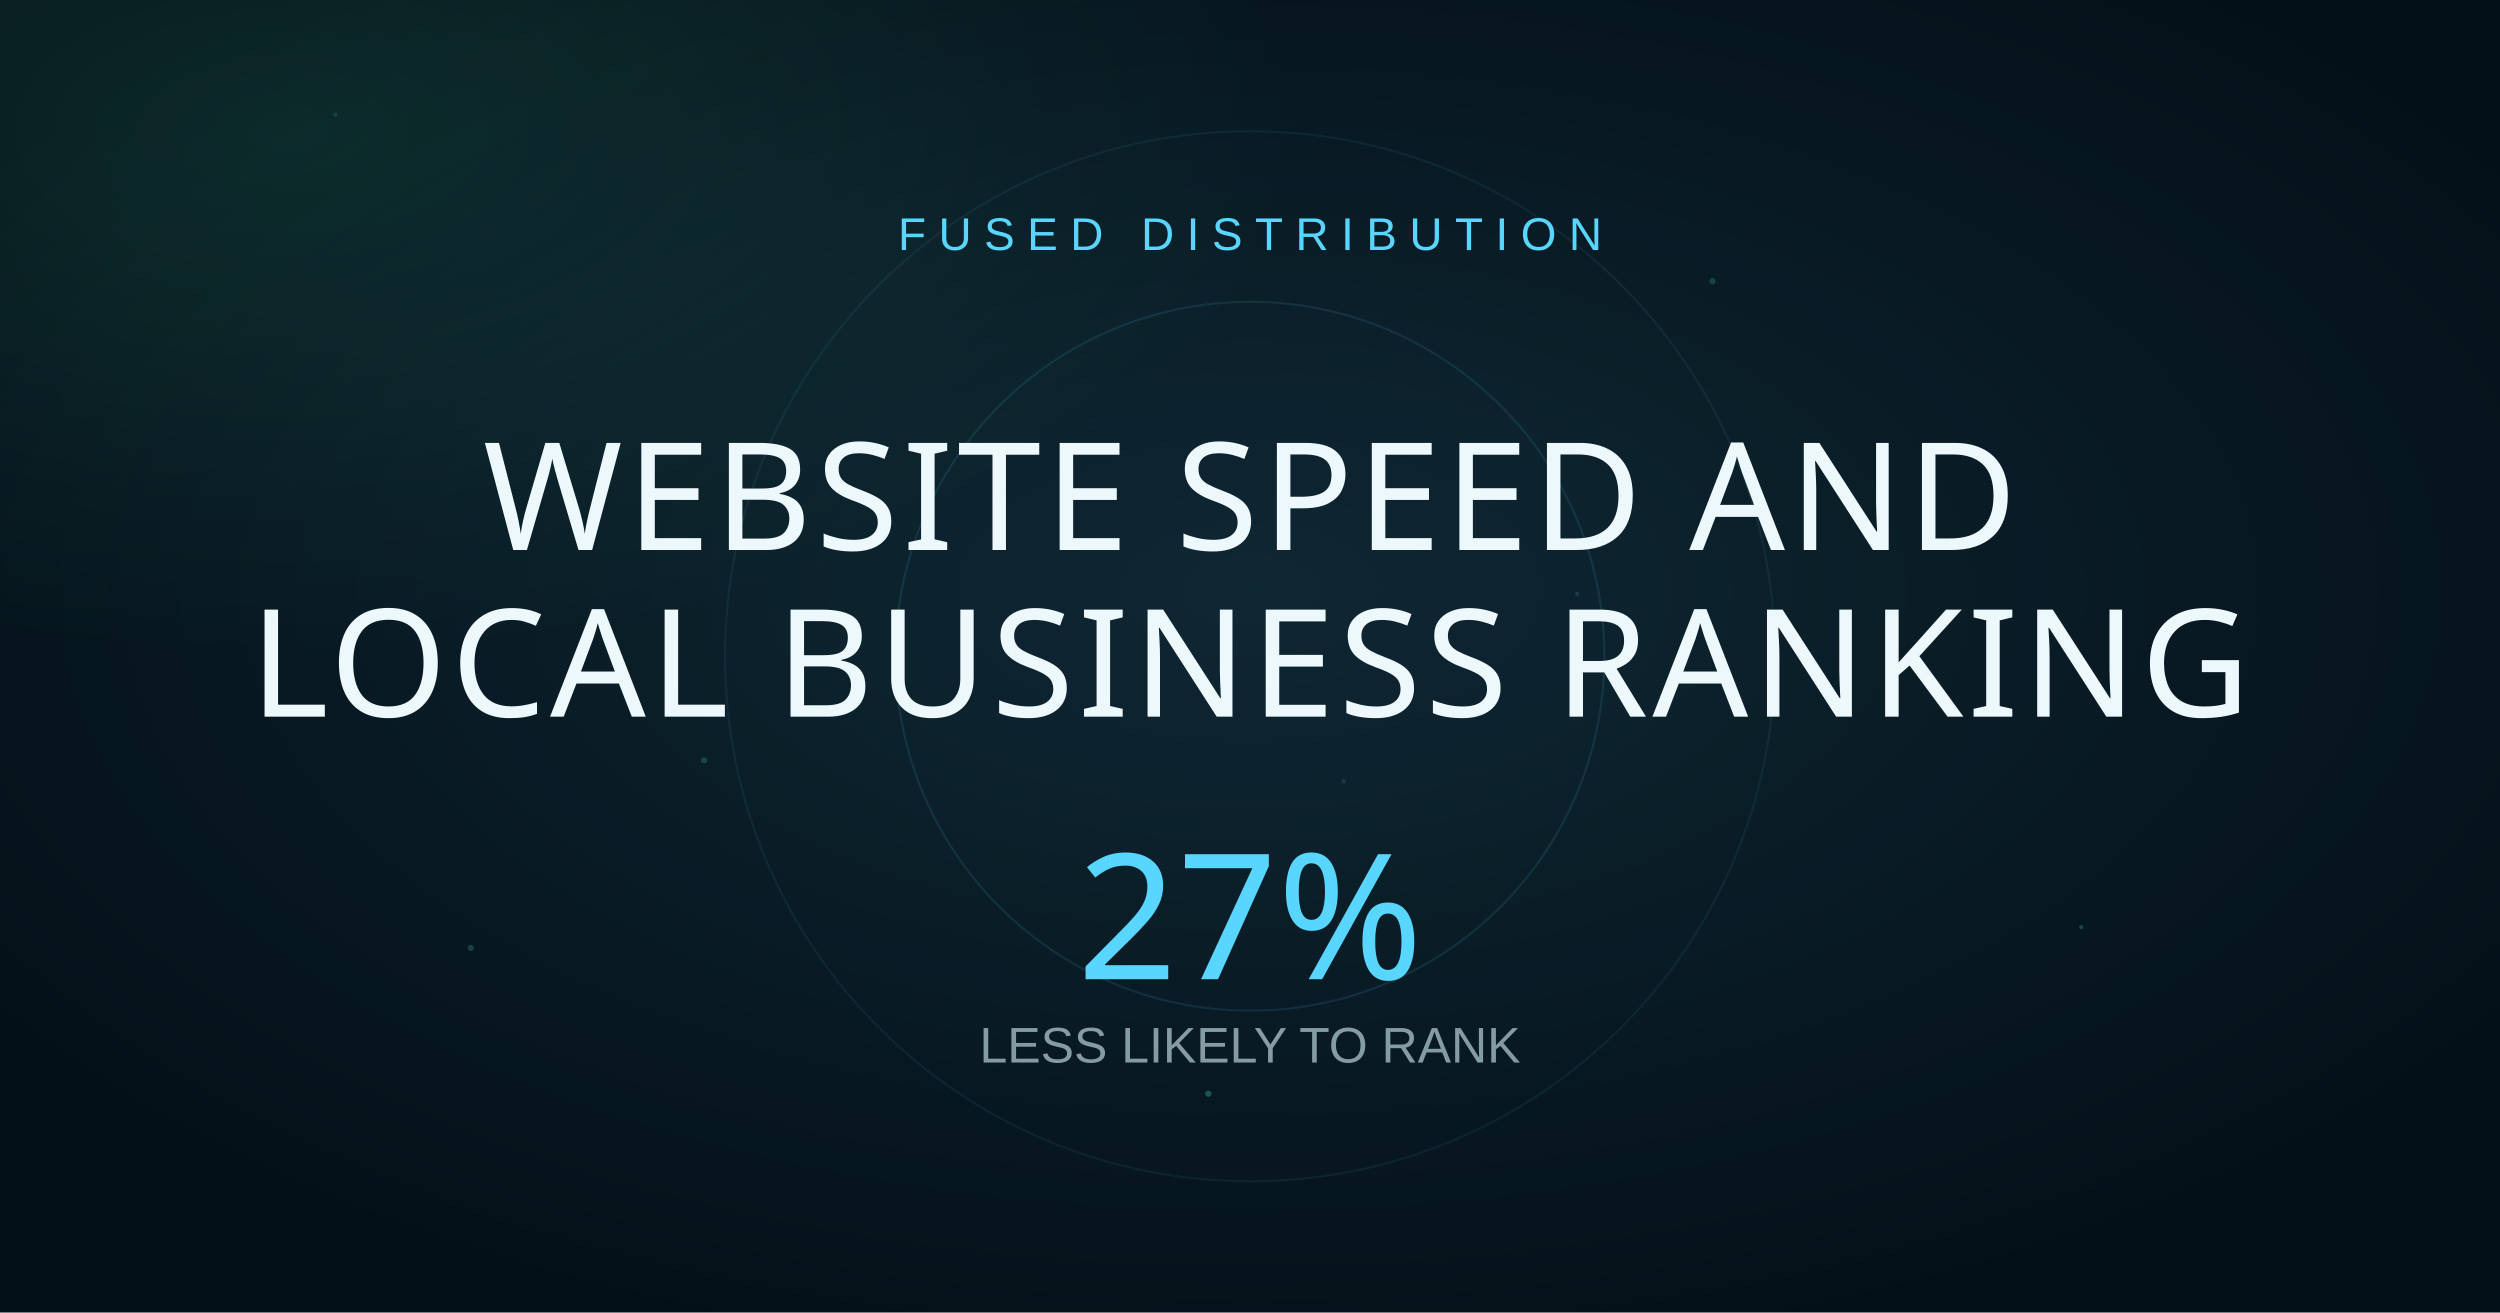
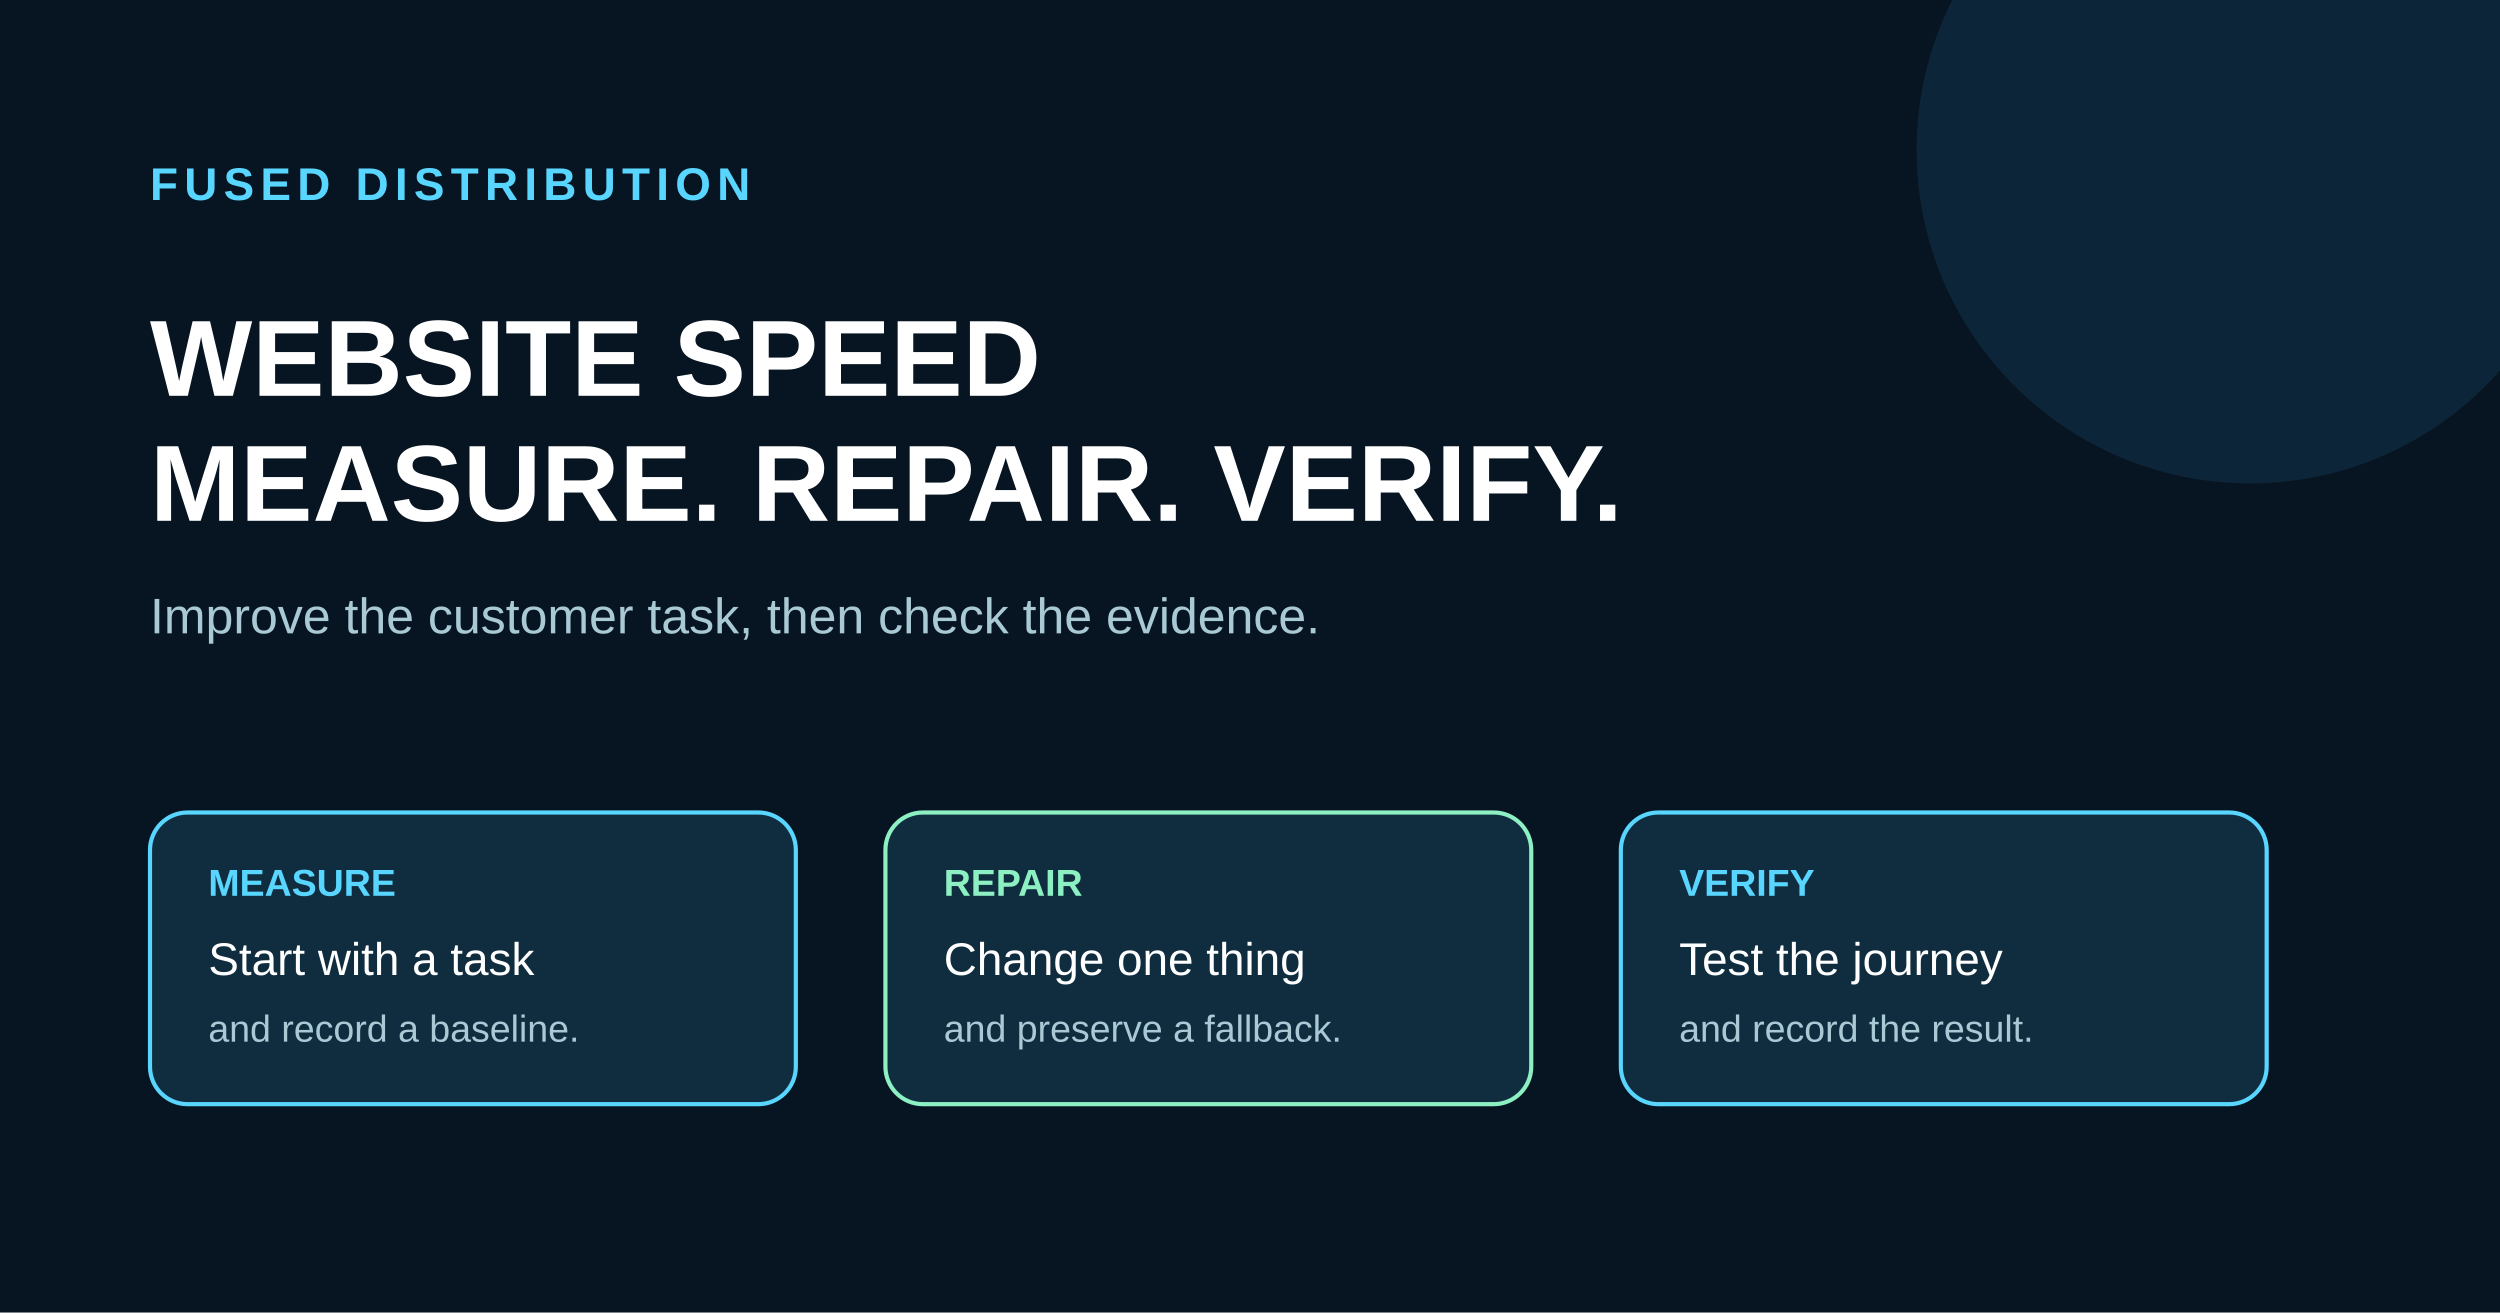
<svg xmlns="http://www.w3.org/2000/svg" width="1200" height="630" viewBox="0 0 1200 630">
-   <rect width="1200" height="630" fill="#041018" />
-   <radialGradient id="g1" cx="50%" cy="45%" r="60%">
-     <stop offset="0%" stop-color="#58d6ff" stop-opacity="0.12" />
-     <stop offset="100%" stop-color="#58d6ff" stop-opacity="0" />
-   </radialGradient>
-   <radialGradient id="g2" cx="12%" cy="10%" r="40%">
-     <stop offset="0%" stop-color="#4dffb8" stop-opacity="0.10" />
-     <stop offset="100%" stop-color="#4dffb8" stop-opacity="0" />
-   </radialGradient>
-   <rect width="1200" height="630" fill="url(#g1)" />
-   <rect width="1200" height="630" fill="url(#g2)" />
-   <circle cx="600" cy="315" r="252" fill="none" stroke="#58d6ff" stroke-opacity="0.07" />
-   <circle cx="600" cy="315" r="170.1" fill="none" stroke="#58d6ff" stroke-opacity="0.11" />
-   <circle cx="757" cy="285" r="1" fill="#58d6ff" opacity="0.15" />
-   <circle cx="338" cy="365" r="1.5" fill="#4dffb8" opacity="0.19" />
-   <circle cx="999" cy="445" r="1" fill="#58d6ff" opacity="0.23" />
-   <circle cx="580" cy="525" r="1.5" fill="#4dffb8" opacity="0.27" />
-   <circle cx="161" cy="55" r="1" fill="#58d6ff" opacity="0.15" />
-   <circle cx="822" cy="135" r="1.5" fill="#4dffb8" opacity="0.19" />
-   <circle cx="403" cy="215" r="1" fill="#58d6ff" opacity="0.23" />
-   <circle cx="1064" cy="295" r="1.5" fill="#4dffb8" opacity="0.27" />
-   <circle cx="645" cy="375" r="1" fill="#58d6ff" opacity="0.15" />
-   <circle cx="226" cy="455" r="1.5" fill="#4dffb8" opacity="0.19" />
-   <text x="600" y="120" font-family="Arial, sans-serif" font-size="22" fill="#58d6ff" text-anchor="middle" letter-spacing="6">FUSED DISTRIBUTION</text>
-   <text x="600" y="264" font-family="Impact, Haettenschweiler, sans-serif" font-size="72" fill="#ecf8fb" text-anchor="middle" letter-spacing="2">WEBSITE SPEED AND</text>
-   <text x="600" y="344" font-family="Impact, Haettenschweiler, sans-serif" font-size="72" fill="#ecf8fb" text-anchor="middle" letter-spacing="2">LOCAL BUSINESS RANKING</text>
-   <text x="600" y="470" font-family="Impact, sans-serif" font-size="84" fill="#58d6ff" text-anchor="middle">27%</text>
-   <text x="600" y="510" font-family="Arial, sans-serif" font-size="24" fill="rgba(175,198,207,0.75)" text-anchor="middle">LESS LIKELY TO RANK</text>
+   <rect width="1200" height="630" fill="#071522" />
+   <circle cx="1080" cy="72" r="160" fill="#12334a" opacity=".55" />
+   <text x="72" y="96" fill="#58d6ff" font-family="Arial,sans-serif" font-size="22" font-weight="700" letter-spacing="3">FUSED DISTRIBUTION</text>
+   <text x="72" y="190" fill="#fff" font-family="Arial,sans-serif" font-size="52" font-weight="700">WEBSITE SPEED</text>
+   <text x="72" y="250" fill="#fff" font-family="Arial,sans-serif" font-size="52" font-weight="700">MEASURE. REPAIR. VERIFY.</text>
+   <text x="72" y="304" fill="#a9c9d5" font-family="Arial,sans-serif" font-size="24">Improve the customer task, then check the evidence.</text>
+   <g font-family="Arial,sans-serif">
+     <rect x="72" y="390" width="310" height="140" rx="18" fill="#102d40" stroke="#58d6ff" stroke-width="2" />
+     <text x="100" y="430" fill="#58d6ff" font-size="18" font-weight="700">MEASURE</text>
+     <text x="100" y="468" fill="#fff" font-size="22">Start with a task</text>
+     <text x="100" y="500" fill="#a9c9d5" font-size="18">and record a baseline.</text>
+     <rect x="425" y="390" width="310" height="140" rx="18" fill="#102d40" stroke="#8df0c3" stroke-width="2" />
+     <text x="453" y="430" fill="#8df0c3" font-size="18" font-weight="700">REPAIR</text>
+     <text x="453" y="468" fill="#fff" font-size="22">Change one thing</text>
+     <text x="453" y="500" fill="#a9c9d5" font-size="18">and preserve a fallback.</text>
+     <rect x="778" y="390" width="310" height="140" rx="18" fill="#102d40" stroke="#58d6ff" stroke-width="2" />
+     <text x="806" y="430" fill="#58d6ff" font-size="18" font-weight="700">VERIFY</text>
+     <text x="806" y="468" fill="#fff" font-size="22">Test the journey</text>
+     <text x="806" y="500" fill="#a9c9d5" font-size="18">and record the result.</text>
+   </g>
</svg>
